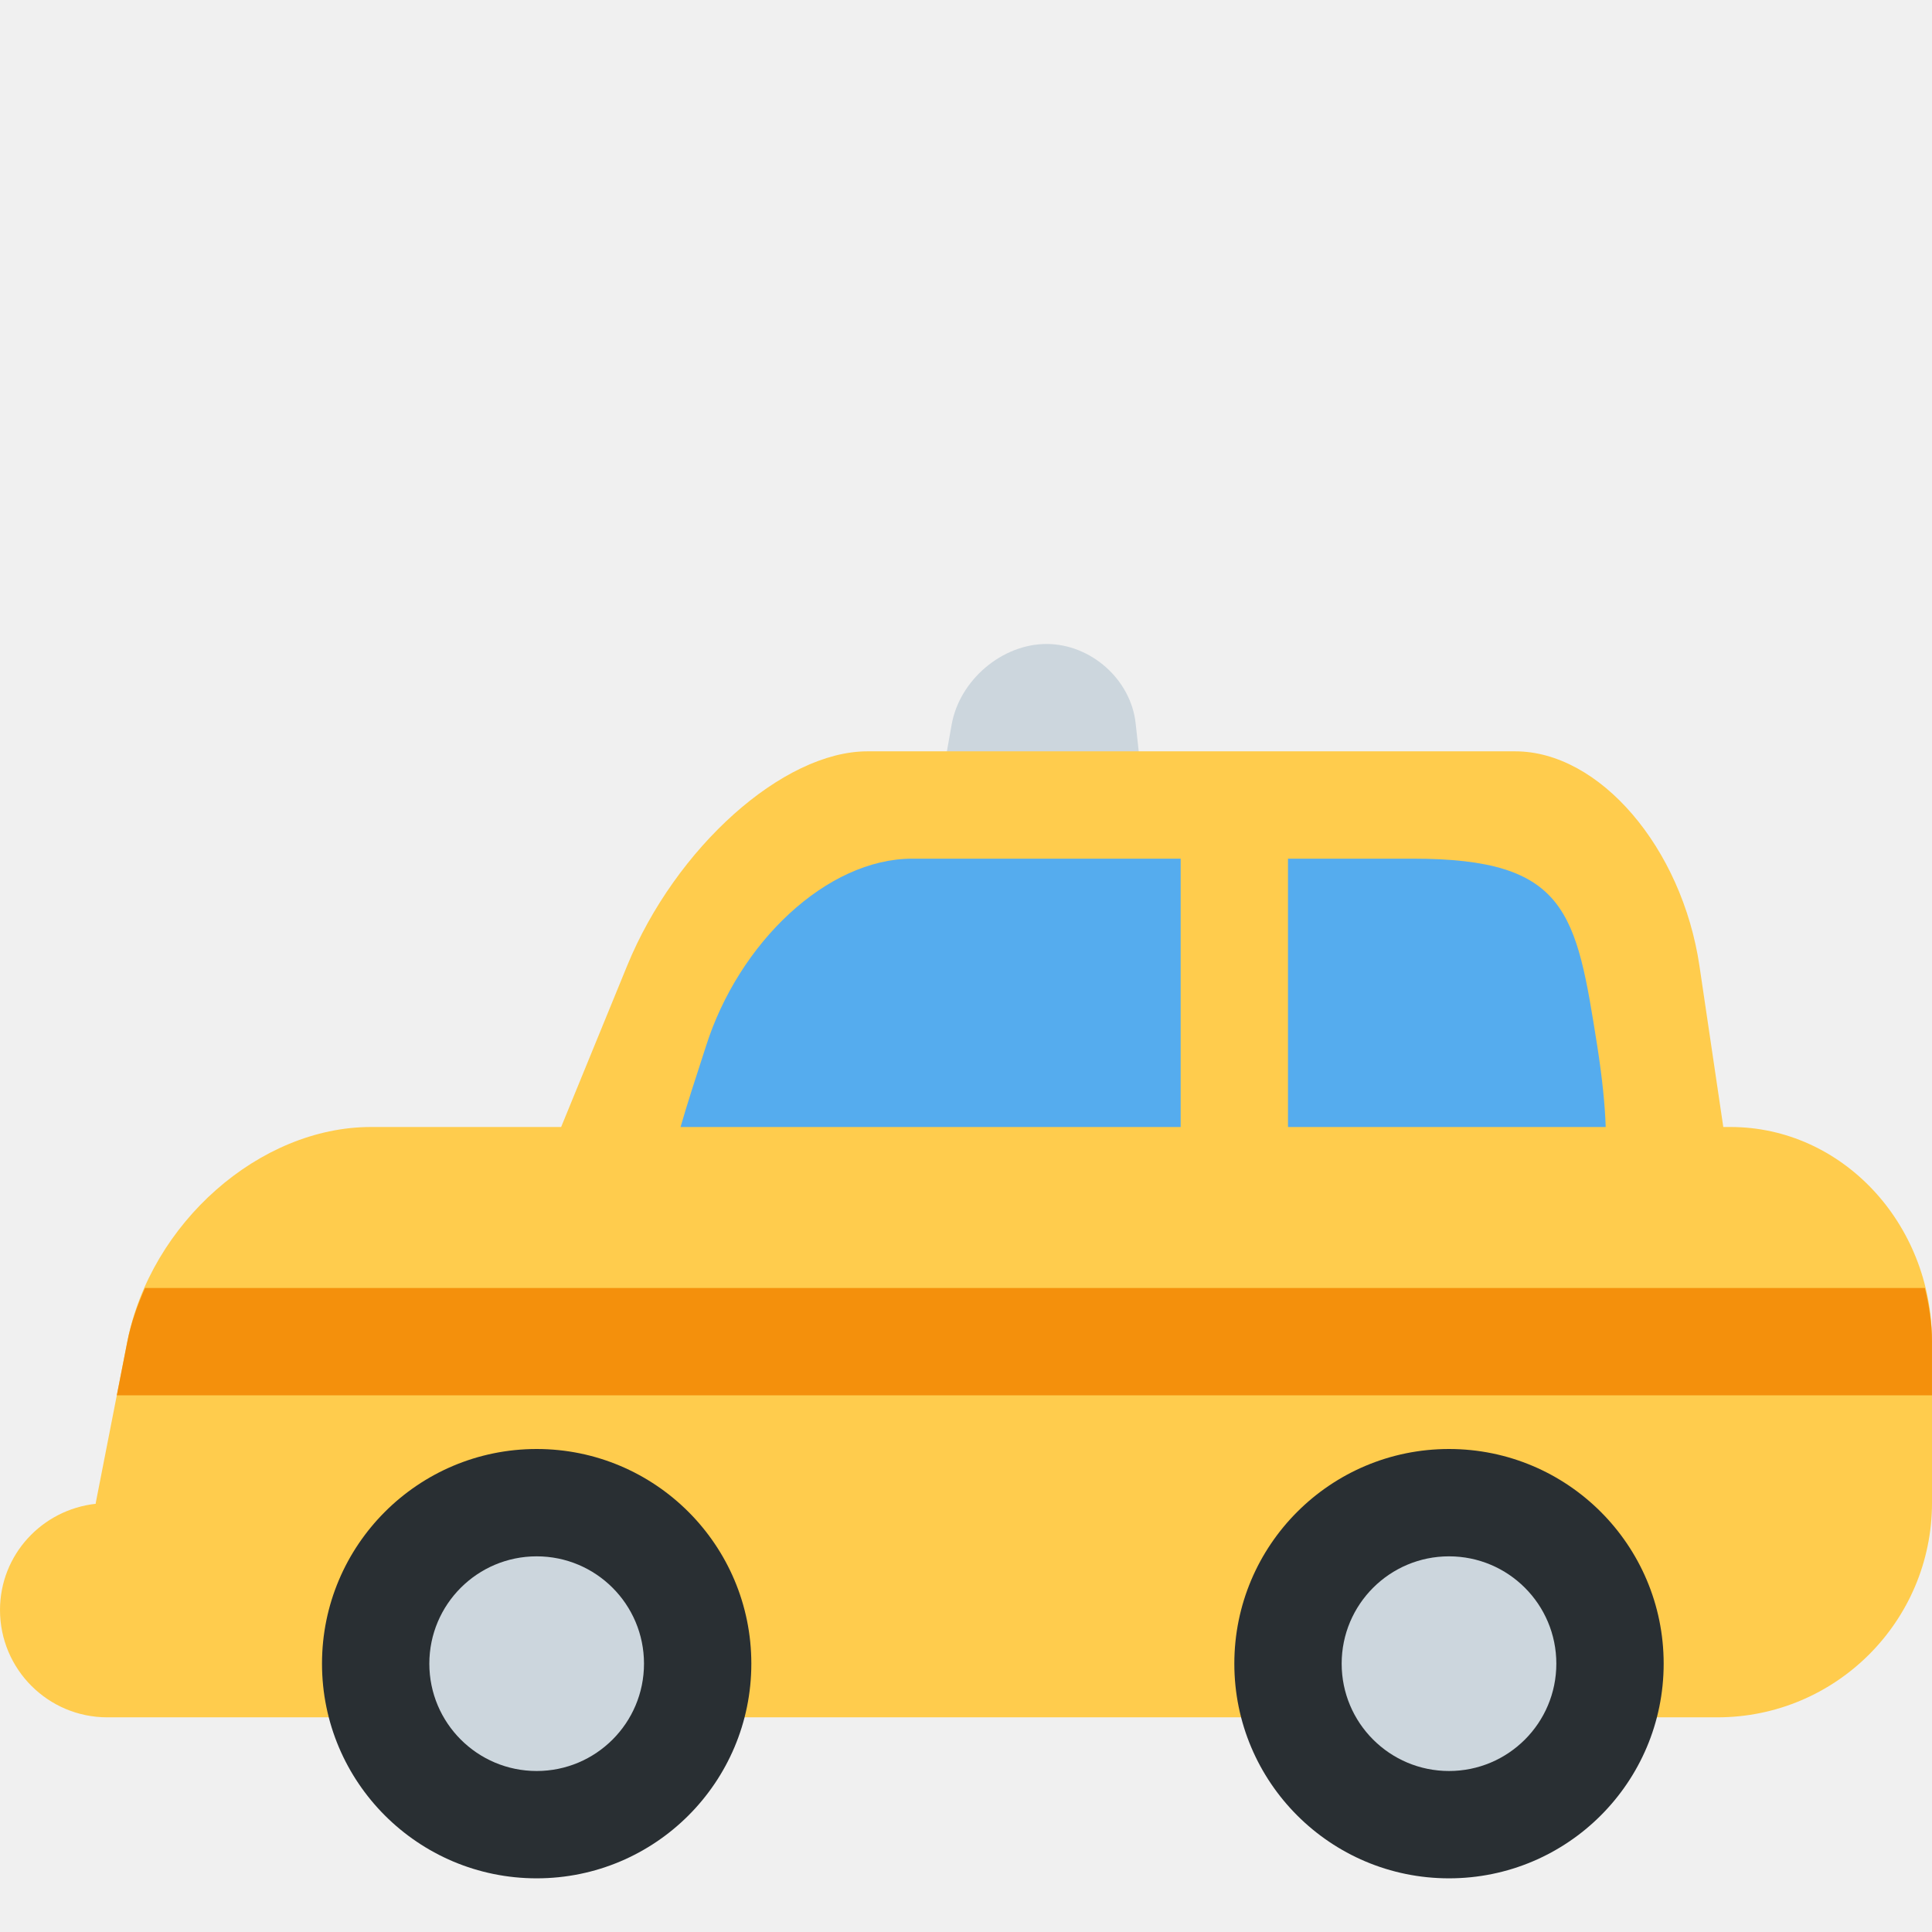
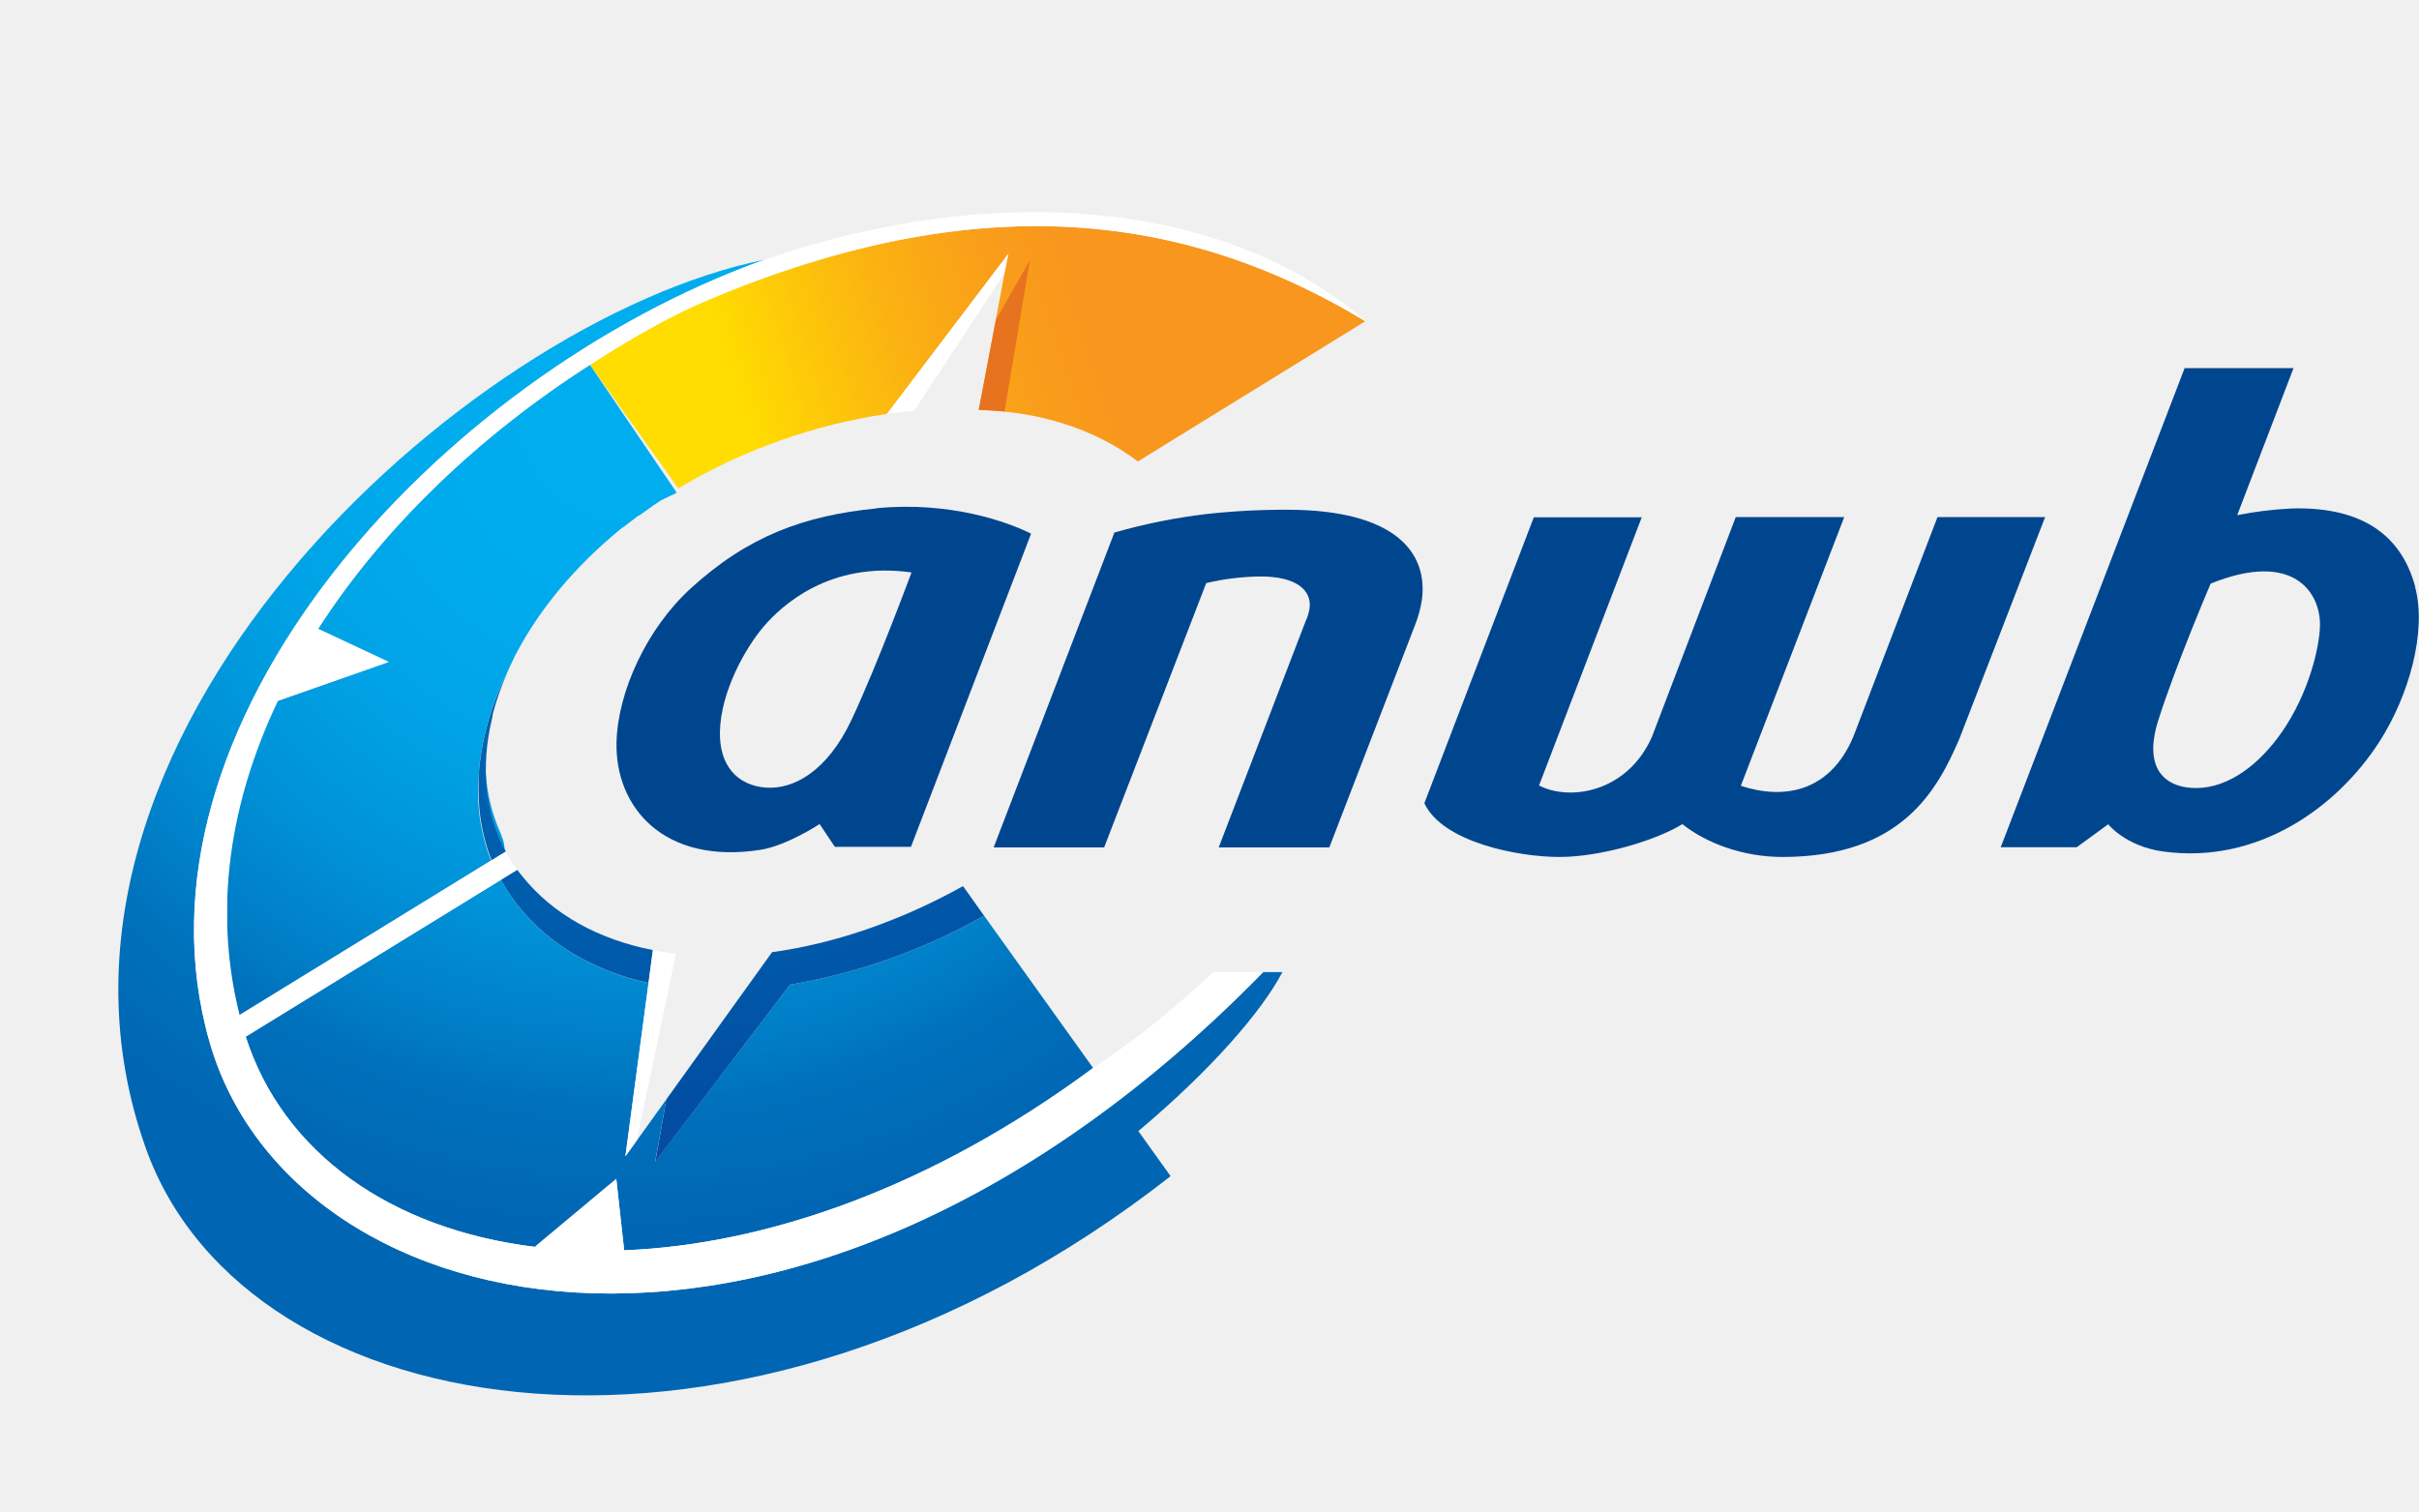
- <svg xmlns="http://www.w3.org/2000/svg" viewBox="0 0 45 45" style="enable-background:new 0 0 45 45;" xml:space="preserve" version="1.1" id="svg2">
-   <defs id="defs6">
-     <clipPath id="clipPath16" clipPathUnits="userSpaceOnUse">
-       <path id="path18" d="M 0,36 36,36 36,0 0,0 0,36 Z" />
+ <svg xmlns="http://www.w3.org/2000/svg" xmlns:xlink="http://www.w3.org/1999/xlink" id="Layer_1" data-name="Layer 1" viewBox="0 0 594 371.28">
+   <defs>
+     <style>.cls-1{fill:none;}.cls-2{clip-path:url(#clip-path);}.cls-3{fill:url(#linear-gradient);}.cls-4{clip-path:url(#clip-path-2);}.cls-5{fill:url(#radial-gradient);}.cls-6{clip-path:url(#clip-path-3);}.cls-7{fill:url(#radial-gradient-2);}.cls-8{clip-path:url(#clip-path-4);}.cls-9{fill:url(#radial-gradient-3);}.cls-10{clip-path:url(#clip-path-5);}.cls-11{fill:#5f6eb4;}.cls-12{clip-path:url(#clip-path-6);}.cls-13{fill:url(#radial-gradient-4);}.cls-14{clip-path:url(#clip-path-7);}.cls-15{clip-path:url(#clip-path-8);}.cls-16{clip-path:url(#clip-path-9);}.cls-17{clip-path:url(#clip-path-10);}.cls-18{fill:url(#radial-gradient-6);}.cls-19{fill:#00468e;}.cls-20{fill:#e7731f;}.cls-21{fill:#fff;}</style>
+     <clipPath id="clip-path">
+       <path class="cls-1" d="M174.73,73.28c-10.57,4.41-20.4,10.25-29.86,16.32l21.71,30.34a139.86,139.86,0,0,1,51.24-18.28l29.75-39.29-7.24,38.35c14.82,0.27,28.73,4.72,39.08,12.62l55.84-34.44c-24.35-14.74-50.78-23.36-80.84-23.36-24,0-50.29,5.5-79.69,17.76" />
    </clipPath>
+     <linearGradient id="linear-gradient" x1="-301.48" y1="643" x2="-300.48" y2="643" gradientTransform="matrix(88.73, 0, 0, -88.73, 26931.54, 57142.81)" gradientUnits="userSpaceOnUse">
+       <stop offset="0" stop-color="#fd0" />
+       <stop offset="0.12" stop-color="#fed105" />
+       <stop offset="0.48" stop-color="#fbb112" />
+       <stop offset="0.79" stop-color="#f99d1a" />
+       <stop offset="1" stop-color="#f8961d" />
+     </linearGradient>
+     <clipPath id="clip-path-2">
+       <path class="cls-1" d="M124.21,209.16l-0.07-.14,0,0-0.05-.1,0,0-0.07-.13,0,0-0.05-.11,0,0,0-.09,0,0-0.07-.13,0-.05,0-.08,0-.06,0-.09,0-.05-0.06-.12,0-.07,0-.07,0-.07,0-.07-0.06-.13,0-.06,0-.08,0-.06,0-.08,0-.05-0.07-.14,0-.05,0-.08,0-.05,0-.08h0l-0.09-.2,0,0,0-.09,0,0-0.13-.31v0l0-.1h0l-0.14-.33v0l-0.14-.34h0l0-.11h0l-0.14-.34h0l-0.18-.47h0A42.79,42.79,0,0,1,119.3,190h0v-0.39h0s0-.08,0-0.13h0c0-.12,0-0.24,0-0.37V188.9s0,0,0,0,0-.23,0-0.35v0s0-.07,0-0.1v-0.23s0,0,0-.06,0-.06,0-0.09,0,0,0-.07,0-.06,0-0.09,0-.06,0-0.09v-0.2s0-.05,0-0.08v-0.16s0-.1,0-0.15v-0.06s0-.07,0-0.1v-0.23c0-.05,0-0.11,0-0.16s0,0,0,0V186.4s0-.1,0-0.15V186s0-.09,0-0.14v0c0-.11,0-0.23,0-0.34v-0.19h0v-0.18h0V185h0a56,56,0,0,1,1.37-8.47c-2.8,11.69-1.84,23,3.38,32.67m-3.37-32.71,0-.15v-0.05l0,0.2m0.29-1.16v-0.07h0l0,0.07m-43-20.86,17.37,8.14-27.25,9.56c-8,16.79-12.51,34.41-12.5,52.21a102.48,102.48,0,0,0,3.09,25l61.9-38a46.8,46.8,0,0,1-3.21-16.9v-1a66.31,66.31,0,0,1,7.2-28.36q0.72-1.64,1.54-3.28l0.06-.13,0-.06,0.08-.16,0,0,0.08-.16v0l0.08-.16v0l0.09-.17h0l0.1-.18h0l0.1-.18h0c5.67-10.85,14.39-21.47,25.77-30.76h0l0.17-.13,0,0,0.15-.12,0,0,0.14-.12,0.06,0,0.14-.11,0.06,0,0.13-.1,0.07-.06,0.13-.1,0.08-.06,0.12-.09,0.09-.07,0.11-.09,0.09-.08,0.11-.08,0.1-.08,0.11-.08,0.1-.08,0.1-.08L155,128l0.1-.07,0.11-.09,0.09-.07,0.12-.09,0.09-.07,0.12-.09,0.08-.06,0.12-.09,0.08-.07,0.13-.1,0.08-.06,0.13-.1,0.08-.06,0.14-.1,0.07-.05,0.14-.11,0.07,0,0.15-.11,0.06,0,0.16-.12,0.05,0,0.17-.13,0,0,0.19-.14,0,0,0.21-.15h0q1.19-.87,2.4-1.72h0l0.22-.15h0l0.21-.15h0l0.21-.14,0,0,0.2-.13,0,0,0.19-.13,0,0,0.19-.13,0,0,0.18-.12,0,0,0.18-.12,0,0,0.18-.12,0,0,0.18-.12,0,0,0.18-.12,0.05,0,0.17-.11,0.05,0,0.17-.11,0.05,0,0.17-.11,0.05,0,0.17-.11,0.05,0,0.17-.11,0.06,0,0.18-.11,0.05,0,0.17-.11,0.06,0,0.18-.11,0.05,0,0.18-.11,0.06,0,0.17-.11,0.06,0,0.18-.11,0.05,0,0.17-.11,0.07,0,0.17-.1,0.06,0,0.18-.11,0.05,0,0.17-.11,0.06,0,0.2-.13,0,0,0.23-.14L144.86,89.6c-27.07,17.33-50.65,39.77-66.75,64.83" />
+     </clipPath>
+     <radialGradient id="radial-gradient" cx="-301.48" cy="642.99" r="1" gradientTransform="matrix(199.01, 0, 0, -199.01, 60151.11, 128063.78)" gradientUnits="userSpaceOnUse">
+       <stop offset="0" stop-color="#00aeef" />
+       <stop offset="0.27" stop-color="#00abed" />
+       <stop offset="0.46" stop-color="#00a2e5" />
+       <stop offset="0.63" stop-color="#0092d8" />
+       <stop offset="0.79" stop-color="#007cc5" />
+       <stop offset="0.85" stop-color="#0071bc" />
+       <stop offset="1" stop-color="#0066b3" />
+     </radialGradient>
+     <clipPath id="clip-path-3">
+       <path class="cls-1" d="M60.33,254.62c9.21,28.63,35.73,47.3,71,51.63l20-16.7,1.94,17.54c34.74-1.39,75.24-15.22,115.15-44.78l-26.76-37.39A146.48,146.48,0,0,1,194,241.85l-33.13,43.5L163.64,270l25.94-36.12-36,50.14,5.68-42.54c-14.14-3.15-25.86-10.22-33.53-21a41.48,41.48,0,0,1-2.72-4.34l4-2.48Z" />
+     </clipPath>
+     <radialGradient id="radial-gradient-2" cx="-301.48" cy="642.99" gradientTransform="matrix(199.01, 0, 0, -199.01, 60151.53, 128064.69)" xlink:href="#radial-gradient" />
+     <clipPath id="clip-path-4">
+       <path class="cls-1" d="M35.85,282.14c24.7,69,146.44,89.14,251.6,6.74l-7.92-11.07c18.15-15.25,30.41-29.56,35.37-39.05h0l-4.73,0C196.31,355.15,71.87,327,51.47,256,29.25,178.69,107,92.77,187.63,63.81,114.22,78.71,0,182,35.85,282.14" />
+     </clipPath>
+     <radialGradient id="radial-gradient-3" cx="-301.48" cy="642.99" r="1" gradientTransform="matrix(199.01, 0, 0, -199.01, 60151.39, 128064.39)" gradientUnits="userSpaceOnUse">
+       <stop offset="0" stop-color="#00aeef" />
+       <stop offset="0.27" stop-color="#00abed" />
+       <stop offset="0.47" stop-color="#00a2e5" />
+       <stop offset="0.64" stop-color="#0092d7" />
+       <stop offset="0.79" stop-color="#007cc5" />
+       <stop offset="0.85" stop-color="#0072bc" />
+       <stop offset="1" stop-color="#0066b3" />
+     </radialGradient>
+     <clipPath id="clip-path-5">
+       <rect class="cls-1" x="160.91" y="217.64" width="80.78" height="67.71" />
+     </clipPath>
+     <clipPath id="clip-path-6">
+       <path class="cls-1" d="M236.48,217.64c-15.83,8.81-31.9,14.17-46.9,16.23L163.64,270l-2.73,15.36L194,241.85a146.49,146.49,0,0,0,47.65-16.93Z" />
+     </clipPath>
+     <radialGradient id="radial-gradient-4" cx="-301.48" cy="642.99" r="1" gradientTransform="matrix(199.01, 0, 0, -199.01, 60151.53, 128064.69)" gradientUnits="userSpaceOnUse">
+       <stop offset="0" stop-color="#0067b4" />
+       <stop offset="0.38" stop-color="#0064b2" />
+       <stop offset="0.65" stop-color="#005bab" />
+       <stop offset="0.85" stop-color="#014ea2" />
+       <stop offset="0.98" stop-color="#1049a0" />
+       <stop offset="1" stop-color="#14489f" />
+     </radialGradient>
+     <clipPath id="clip-path-7">
+       <rect class="cls-1" x="122.99" y="213.63" width="37.33" height="27.83" />
+     </clipPath>
+     <clipPath id="clip-path-8">
+       <path class="cls-1" d="M127,213.63l-4,2.48a41.48,41.48,0,0,0,2.72,4.34c7.67,10.78,19.39,17.86,33.53,21l1.08-8.1c-13.34-2.61-24.54-8.71-32.14-18.21C127.77,214.65,127.4,214.15,127,213.63Z" />
+     </clipPath>
+     <clipPath id="clip-path-9">
+       <rect class="cls-1" x="117.51" y="165.05" width="7.22" height="46.25" />
+     </clipPath>
+     <clipPath id="clip-path-10">
+       <path class="cls-1" d="M117.51,193.45v1a46.79,46.79,0,0,0,3.21,16.9l3.48-2.14c-5.22-9.64-6.18-21-3.38-32.67v0l0.08-.32,0-.06,0.07-.28,0-.11,0-.19,0.05-.2,0-.07a68,68,0,0,1,3.56-10.12,66.33,66.33,0,0,0-7.2,28.36" />
+     </clipPath>
+     <radialGradient id="radial-gradient-6" cx="-301.48" cy="642.99" gradientTransform="matrix(199.01, 0, 0, -199.01, 60151.11, 128063.78)" xlink:href="#radial-gradient-4" />
  </defs>
-   <g transform="matrix(1.25,0,0,-1.25,0,45)" id="g10">
-     <g id="g12">
-       <g clip-path="url(#clipPath16)" id="g14">
-         <g transform="translate(21.377,20.5513)" id="g20">
-           <path id="path22" style="fill:#ccd6dd;fill-opacity:1;fill-rule:nonzero;stroke:none" d="M 0,0 C 0.089,-0.816 -0.83,-1.495 -2.053,-1.515 -3.275,-1.535 -4.147,-0.88 -4,-0.051 l 0.356,2 c 0.148,0.828 0.939,1.5 1.767,1.5 0.828,0 1.572,-0.662 1.661,-1.478 L 0,0 Z" />
-         </g>
-         <g transform="translate(32.2461,15)" id="g24">
-           <path id="path26" style="fill:#ffcc4d;fill-opacity:1;fill-rule:nonzero;stroke:none" d="m 0,0 -0.135,0 -0.444,3 c -0.327,2.209 -1.864,4 -3.433,4 l -12.072,0 c -1.569,0 -3.574,-1.791 -4.478,-4 l -1.228,-3 -3.545,0 c -2.073,0 -4.105,-1.791 -4.539,-4 l -0.587,-3 c -0.002,-0.008 -0.001,-0.015 -0.002,-0.021 -1.001,-0.111 -1.783,-0.949 -1.783,-1.979 0,-1.104 0.895,-2 2,-2 l 3,0 1,0 26,0 c 2.209,0 4,1.791 4,4 l 0,3 C 3.754,-1.791 2.073,0 0,0" />
-         </g>
-         <g transform="translate(14,5)" id="g28">
-           <path id="path30" style="fill:#292f33;fill-opacity:1;fill-rule:nonzero;stroke:none" d="m 0,0 c 0,-2.209 -1.791,-4 -4,-4 -2.209,0 -4,1.791 -4,4 0,2.209 1.791,4 4,4 2.209,0 4,-1.791 4,-4" />
-         </g>
-         <g transform="translate(12,5)" id="g32">
-           <path id="path34" style="fill:#ccd6dd;fill-opacity:1;fill-rule:nonzero;stroke:none" d="m 0,0 c 0,-1.105 -0.895,-2 -2,-2 -1.104,0 -2,0.895 -2,2 0,1.105 0.896,2 2,2 1.105,0 2,-0.895 2,-2" />
-         </g>
-         <g transform="translate(31,5)" id="g36">
-           <path id="path38" style="fill:#292f33;fill-opacity:1;fill-rule:nonzero;stroke:none" d="m 0,0 c 0,-2.209 -1.791,-4 -4,-4 -2.209,0 -4,1.791 -4,4 0,2.209 1.791,4 4,4 2.209,0 4,-1.791 4,-4" />
-         </g>
-         <g transform="translate(29,5)" id="g40">
-           <path id="path42" style="fill:#ccd6dd;fill-opacity:1;fill-rule:nonzero;stroke:none" d="m 0,0 c 0,-1.105 -0.895,-2 -2,-2 -1.104,0 -2,0.895 -2,2 0,1.105 0.896,2 2,2 1.105,0 2,-0.895 2,-2" />
-         </g>
-         <g transform="translate(2.3726,11)" id="g44">
-           <path id="path46" style="fill:#f4900c;fill-opacity:1;fill-rule:nonzero;stroke:none" d="m 0,0 -0.196,-1 33.823,0 0,1 c 0,0.348 -0.054,0.679 -0.132,1 L 0.329,1 C 0.188,0.679 0.068,0.348 0,0" />
-         </g>
-         <g transform="translate(24,15)" id="g48">
-           <path id="path50" style="fill:#55acee;fill-opacity:1;fill-rule:nonzero;stroke:none" d="M 0,0 5.92,0 C 5.906,0.416 5.856,0.908 5.764,1.5 5.369,4 5.212,5 2.327,5 L 0,5 0,0 Z" />
-         </g>
-         <g transform="translate(22,20)" id="g52">
-           <path id="path54" style="fill:#55acee;fill-opacity:1;fill-rule:nonzero;stroke:none" d="M 0,0 -5,0 C -6.594,0 -8.236,-1.567 -8.847,-3.5 -9.042,-4.099 -9.201,-4.588 -9.319,-5 L 0,-5 0,0 Z" />
-         </g>
-       </g>
-     </g>
+   <g class="cls-2">
+     <rect class="cls-3" x="139.57" y="27.91" width="200.97" height="119.64" transform="translate(-15.33 77.76) rotate(-17.84)" />
  </g>
+   <g class="cls-4">
+     <rect class="cls-5" x="55.72" y="89.6" width="110.85" height="159.72" />
+   </g>
+   <g class="cls-6">
+     <rect class="cls-7" x="60.33" y="213.63" width="208.12" height="93.46" />
+   </g>
+   <g class="cls-8">
+     <rect class="cls-9" y="63.81" width="314.9" height="307.47" />
+   </g>
+   <g class="cls-10">
+     <path class="cls-11" d="M236.48,217.64h0c-15.83,8.81-31.91,14.18-46.9,16.23,15-2.05,31.07-7.42,46.9-16.23l5.21,7.28h0l-5.21-7.28" />
+   </g>
+   <g class="cls-12">
+     <rect class="cls-13" x="160.91" y="217.64" width="80.78" height="67.71" />
+   </g>
+   <g class="cls-14">
+     <path class="cls-11" d="M160.32,233.36l-1.08,8.1h0l1.08-8.1M127,213.63h0c0.37,0.51.75,1,1.15,1.52,7.6,9.49,18.8,15.6,32.14,18.21-13.34-2.61-24.53-8.71-32.14-18.21-0.4-.5-0.78-1-1.15-1.52" />
+   </g>
+   <g class="cls-15">
+     <rect class="cls-13" x="122.99" y="213.63" width="37.33" height="27.83" />
+   </g>
+   <g class="cls-16">
+     <path class="cls-11" d="M124.21,209.16l-3.48,2.14h0l3.48-2.14m-3.37-32.71v0m0.09-.38,0,0.06,0-.06m0.1-.38,0,0.11,0-.11m0.1-.4-0.05.2,0.05-.2m3.6-10.24,0,0a67.83,67.83,0,0,0-3.56,10.12,67.89,67.89,0,0,1,3.58-10.16m0,0h0" />
+   </g>
+   <g class="cls-17">
+     <rect class="cls-18" x="117.51" y="165.09" width="7.2" height="46.21" />
+   </g>
+   <path class="cls-19" d="M593.1,144.22c-3.74-14.12-14.87-19.83-30.54-19.32a90.68,90.68,0,0,0-13.2,1.63l13.83-36.12H536.45L491.62,207.24l-0.34.85h0l0,0,0,0,18.68,0,7.72-5.64s4.26,5.39,13.37,6.67c23.21,3.27,42.75-10.71,53.15-26.83,7.34-11.36,11.75-27.16,8.86-38.05m-32.79,35.64c-5.39,7.76-12.84,13.54-20.76,13.67-7,.12-13.58-3.9-9.52-16.67,4.19-13.26,12.85-33.54,12.85-33.54,20.44-8.25,27.08,2.3,26.84,10.49-0.15,5.19-2.7,16.41-9.4,26.05" />
+   <path class="cls-19" d="M215.25,124.87c-17.78,1.75-31.6,6.82-45.64,19.65-10.83,9.89-17.9,25.4-18.22,37.72-0.41,16,11.58,30.18,35.34,26.49,6.43-1,14.53-6.33,14.53-6.33L205,208l18.69,0,29.5-76.92c-5.71-2.87-19.82-8-37.92-6.26m8.56,15.78s-8.48,22.91-14.72,36.17c-6,12.77-14.31,17.13-20.95,16.68-7.24-.5-11.54-5.55-11.38-13.67,0.2-10.07,6.43-20.91,10.89-26.06,4.07-4.69,15.82-16,36.17-13.12" />
+   <path class="cls-19" d="M349.76,197.28l26.88-70.23h26.5l-25.22,65.87c7.53,3.92,21.64,1.72,27.71-11.91l20.59-54h26.64l-25.39,66c10.51,3.45,21.83,1.6,27.6-12l20.69-54h26.43l-21.09,54.54c-5.29,12.2-13.89,28.93-43.4,28.93-9.88,0-18.85-3.49-24.58-8.06-6.48,4-20,8.06-30.22,8.06s-28.73-3.64-33.16-13.24" />
+   <path class="cls-19" d="M273.65,130.79L244,208.14h27.13l25.07-64.93a60.77,60.77,0,0,1,13.38-1.62c8.77,0,12.55,3.38,12,7.8a11.93,11.93,0,0,1-1,3.24l-21.32,55.51h27.16l21-54.49a28.06,28.06,0,0,0,1.74-6.33c1.57-11.92-7-22.09-33-22.12A176.21,176.21,0,0,0,296,126.28a144.14,144.14,0,0,0-22.33,4.51" />
+   <path class="cls-20" d="M244.55,78.54l-4.22,22.16c2.16,0,4.2.17,6.34,0.37l6.23-37.16Z" />
+   <path class="cls-21" d="M335.38,78.89C301.21,49.33,244.63,44.1,187.6,63.83h0.06C107,92.79,29.28,178.7,51.5,256c20.4,71,144.83,99.14,258.69-17.24H297.9s-14.29,13.81-29.48,23.49l0,0.06c-39.92,29.56-80.41,43.4-115.15,44.79l-1.94-17.55-20,16.7c-35.27-4.33-61.79-23-71-51.63l66.67-41a37.58,37.58,0,0,1-2.82-4.47L58.84,249.33c-6.57-26.15-2.31-52.58,9.41-77.2l27.24-9.56-17.36-8.13c16.1-25.06,39.68-47.51,66.75-64.83,9.46-6.07,19.3-11.9,29.87-16.31q3.11-1.29,6.16-2.49c63.2-24.69,111.94-17.58,154.36,8.09h0.1Z" />
+   <path class="cls-21" d="M246.61,67.17l1-4.81L217.8,101.65c2.36-.31,4.3-0.55,6.66-0.72Z" />
+   <path class="cls-21" d="M166,234.27c-2.65-.36-3.25-0.46-5.68-0.9L153.56,284l2.81-3.92Z" />
</svg>
